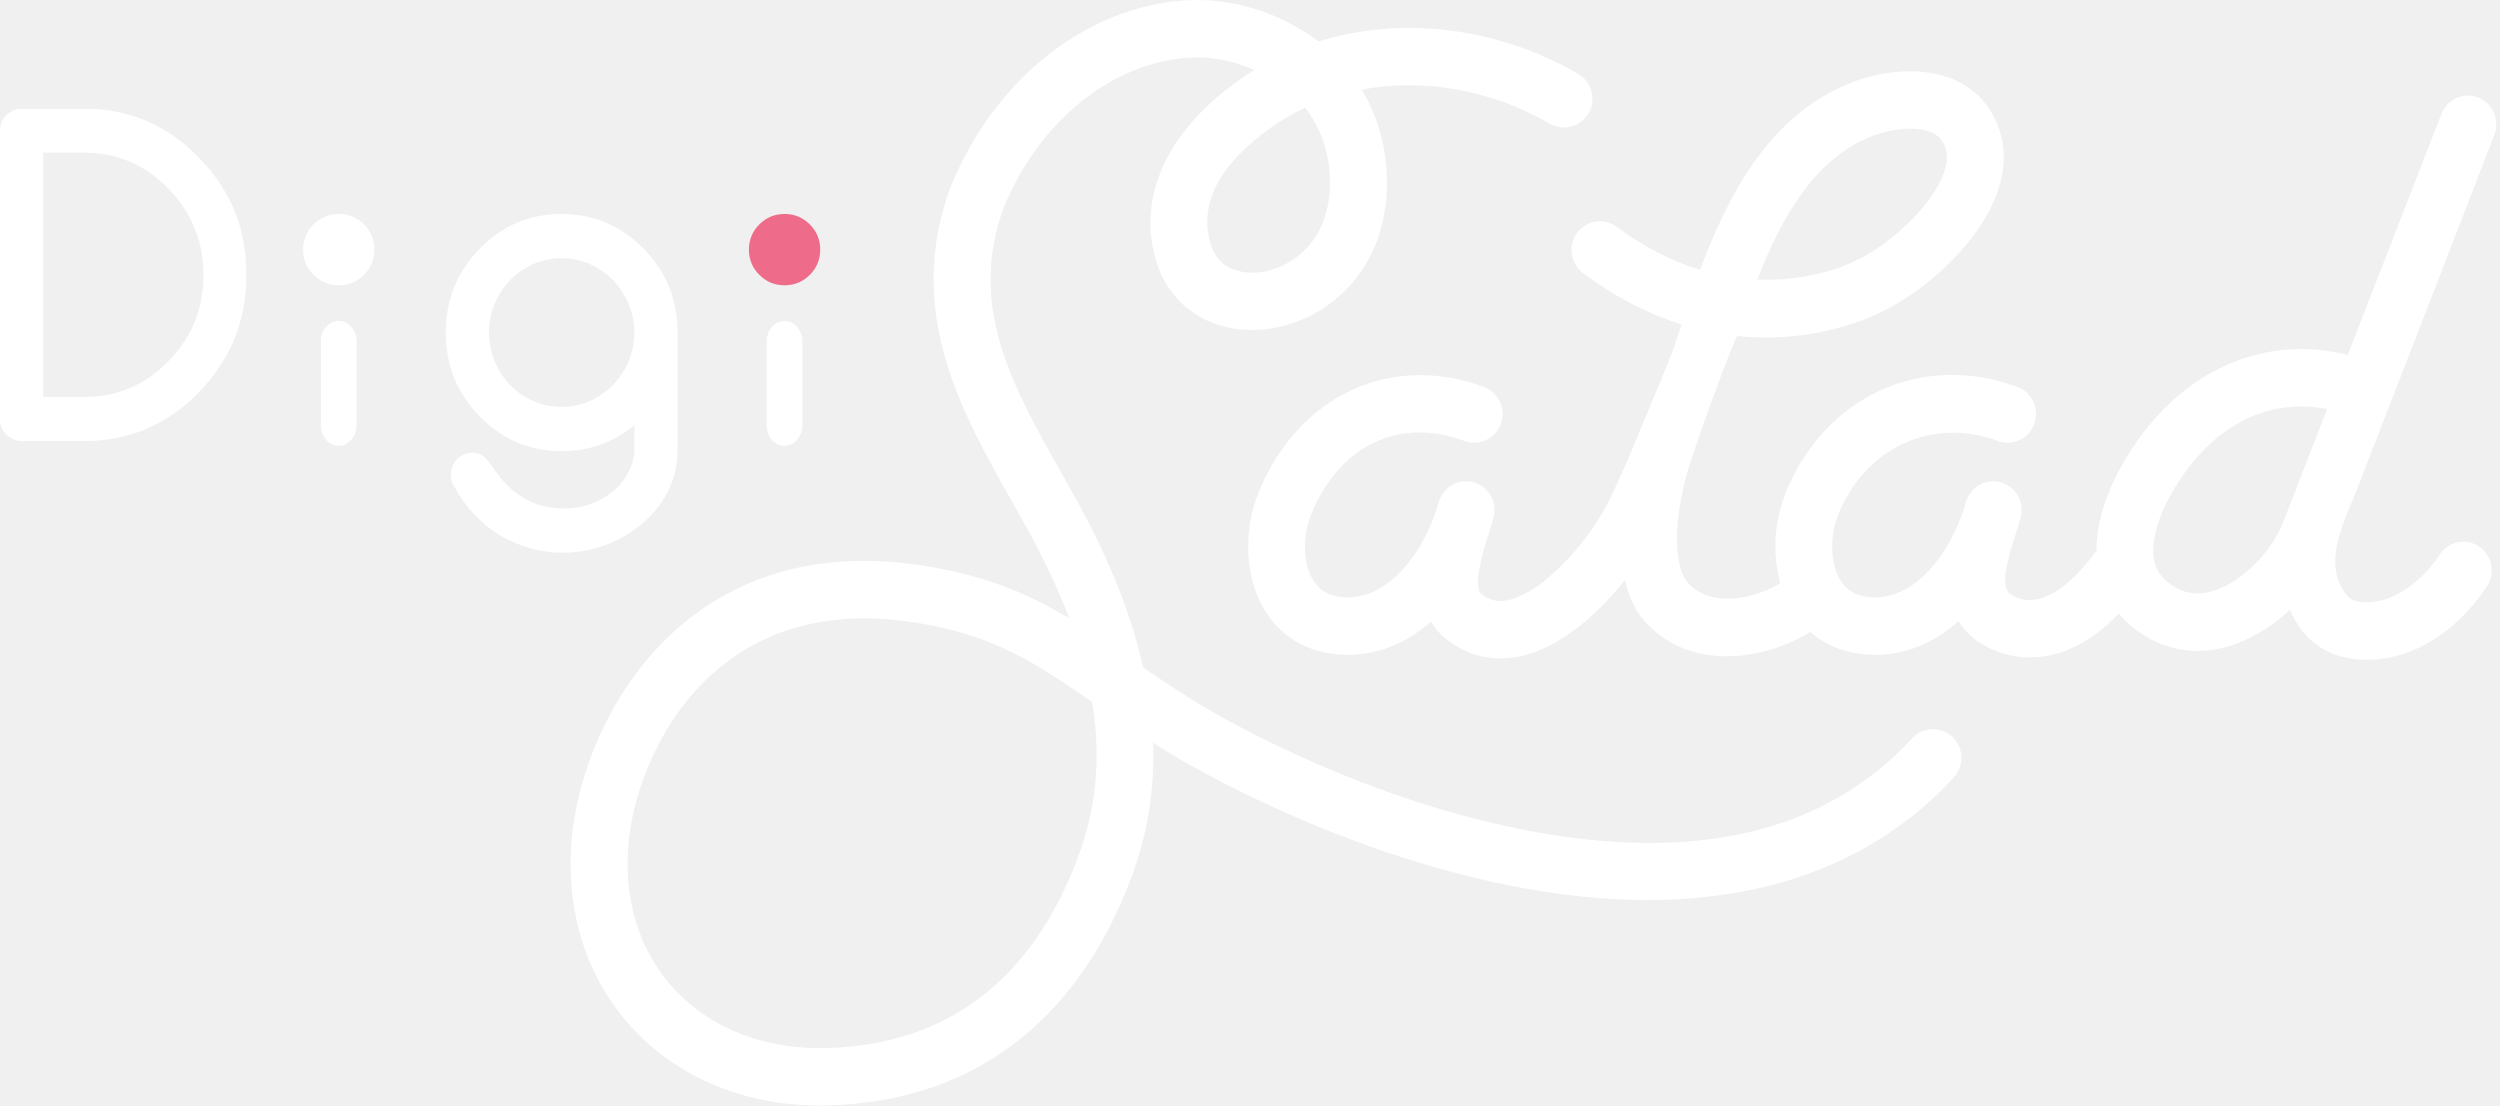
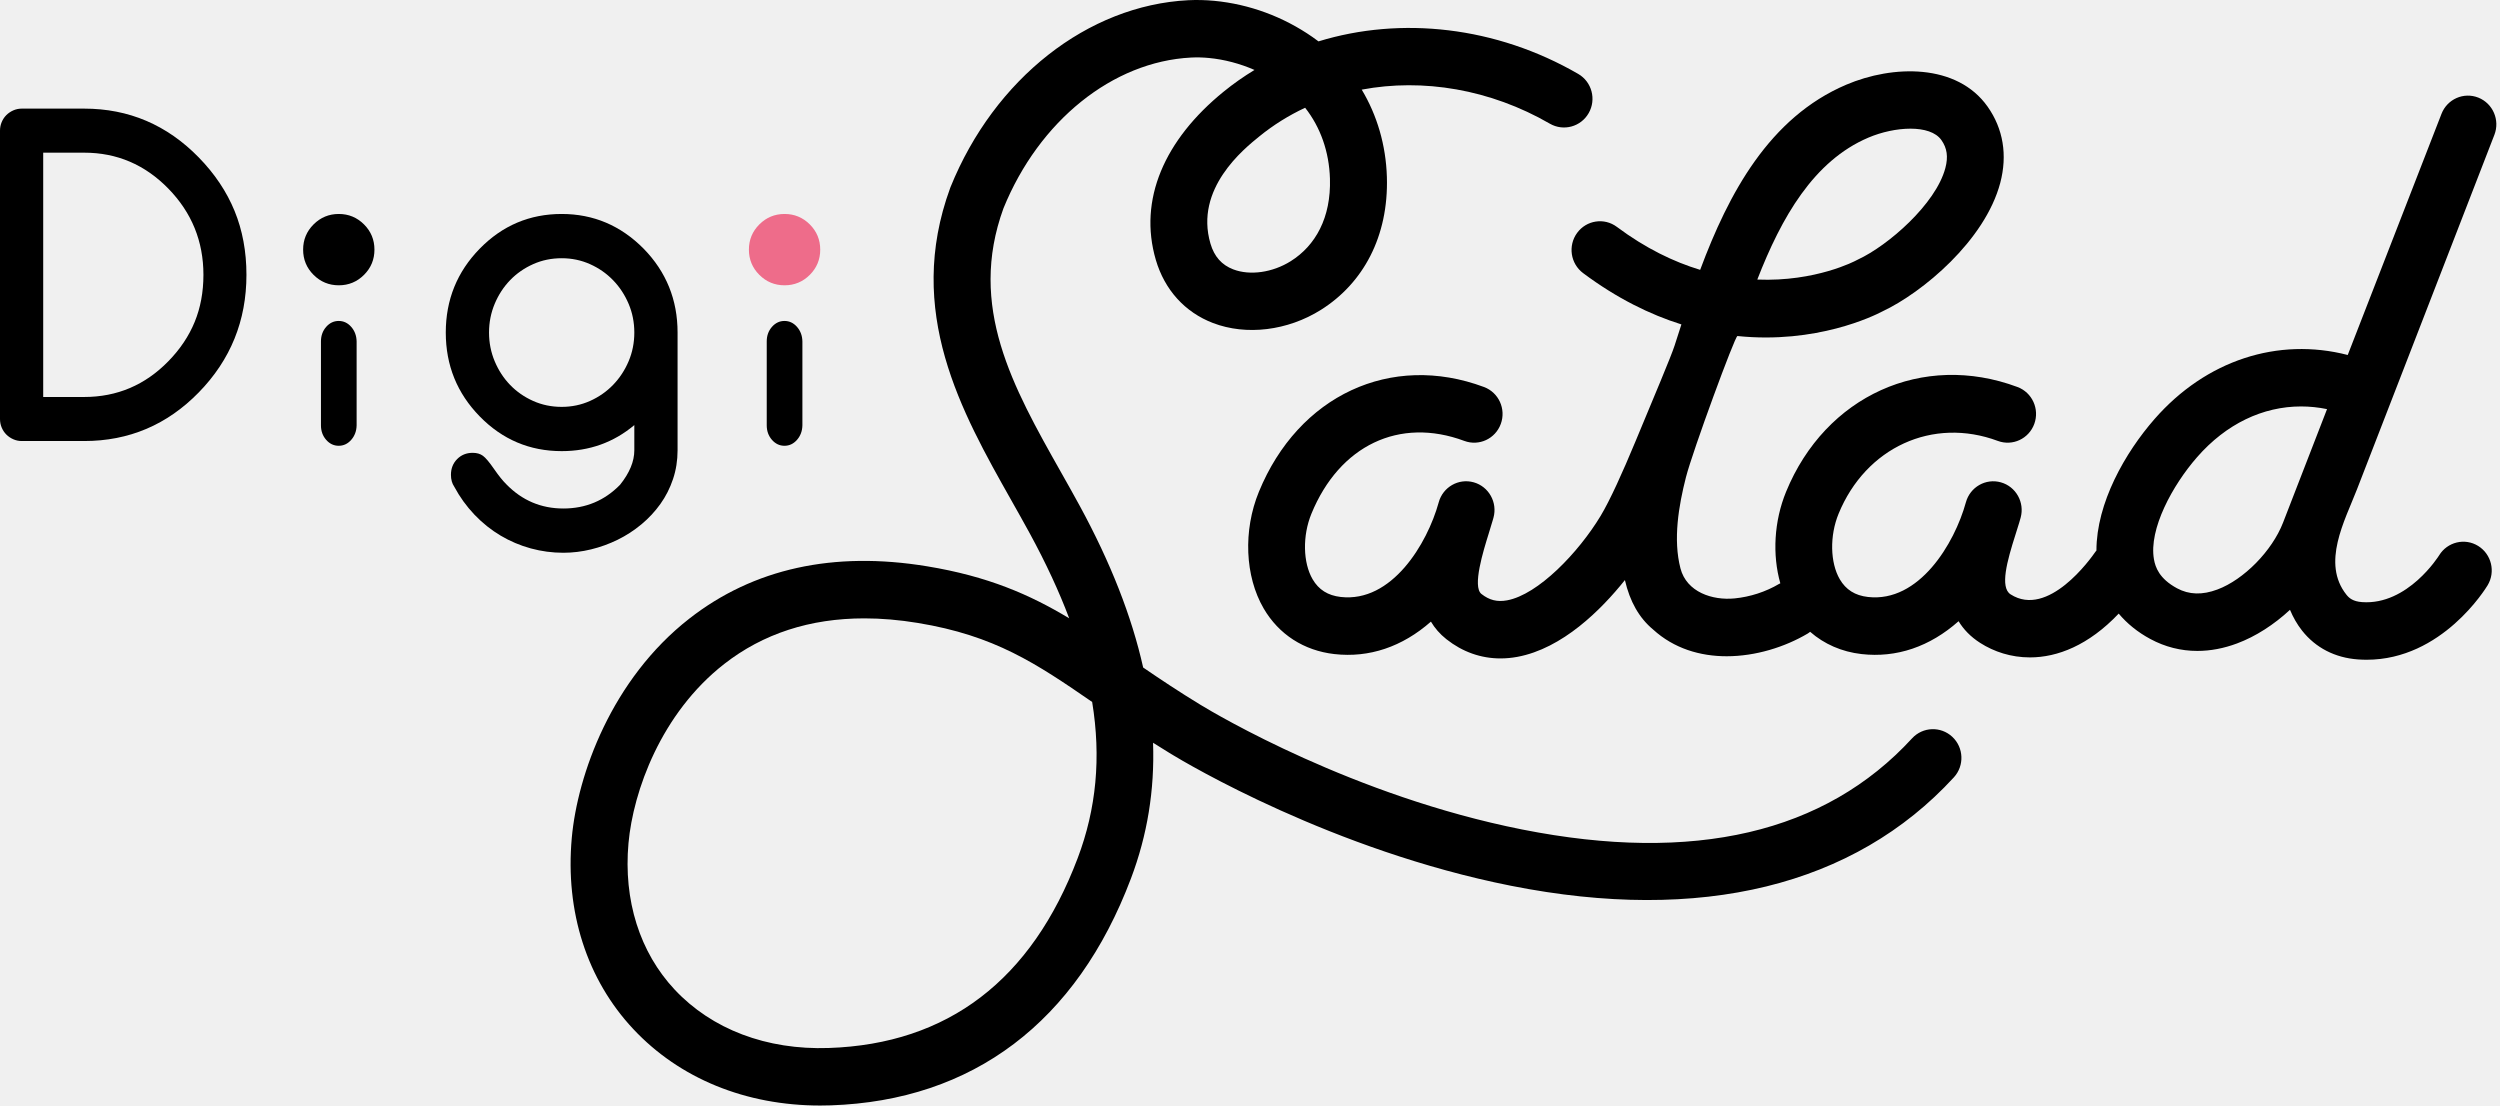
<svg xmlns="http://www.w3.org/2000/svg" width="199" height="88" viewBox="0 0 199 88" fill="none">
-   <path fill-rule="evenodd" clip-rule="evenodd" d="M181.728 41.608C180.856 43.854 178.61 46.139 176.504 46.925C175.301 47.375 174.25 47.343 173.293 46.828C171.877 46.065 171.566 45.15 171.456 44.528C171.026 42.122 172.935 38.621 174.89 36.387C177.204 33.739 180.126 32.353 183.164 32.353C183.85 32.353 184.541 32.424 185.232 32.566C183.258 37.658 181.745 41.564 181.728 41.608ZM148.718 10.957C150.819 10.062 153.638 9.882 154.534 11.148C154.989 11.793 155.086 12.479 154.851 13.374C154.094 16.242 150.289 19.549 147.896 20.657C147.849 20.679 147.802 20.702 147.757 20.727C147.704 20.757 144.541 22.445 139.881 22.253C141.805 17.301 144.366 12.81 148.718 10.957ZM198.553 10.734C199.009 9.559 198.436 8.232 197.274 7.77C196.113 7.309 194.8 7.887 194.343 9.062L186.88 28.257C181.327 26.823 175.598 28.672 171.501 33.356C169.154 36.039 166.875 40.043 166.876 43.824C166.852 43.855 166.824 43.88 166.802 43.913C166.425 44.463 163.033 49.226 160.042 47.31C159.179 46.757 159.762 44.657 160.433 42.553C160.536 42.231 160.633 41.923 160.721 41.631C160.762 41.493 160.803 41.355 160.842 41.21C161.177 39.993 160.472 38.732 159.269 38.394C158.066 38.056 156.819 38.768 156.485 39.985C155.583 43.268 152.76 47.987 148.684 47.518C147.663 47.402 146.932 46.941 146.447 46.11C145.675 44.785 145.635 42.641 146.35 40.897C148.518 35.607 153.849 33.168 159.026 35.097C160.196 35.533 161.498 34.928 161.93 33.742C162.362 32.556 161.762 31.241 160.59 30.805C153.05 27.995 145.305 31.503 142.172 39.145C141.211 41.489 141.07 44.161 141.714 46.433C141.682 46.45 141.649 46.46 141.618 46.478C140.551 47.111 139.303 47.513 138.074 47.633C136.308 47.806 134.257 47.133 133.765 45.244C133.166 42.944 133.623 40.248 134.202 37.986C134.733 35.911 138.109 26.729 138.3 26.748C144.574 27.393 149.137 25.157 149.839 24.789C153.027 23.29 158.007 19.154 159.221 14.553C159.804 12.344 159.456 10.247 158.214 8.489C155.774 5.035 150.67 5.162 146.963 6.741C140.827 9.354 137.597 15.401 135.333 21.48C133.242 20.848 131 19.775 128.701 18.059C127.697 17.308 126.281 17.524 125.538 18.54C124.796 19.556 125.009 20.988 126.015 21.739C128.713 23.754 131.355 25.043 133.84 25.824C133.685 26.301 133.534 26.773 133.384 27.238L133.299 27.504C133.016 28.385 131.653 31.597 130.158 35.199C130.154 35.206 130.151 35.214 130.148 35.222C129.168 37.581 128.154 39.832 127.406 41.071C125.645 43.987 122.437 47.332 119.962 47.787C119.178 47.931 118.549 47.774 117.921 47.278C117.185 46.697 118.073 43.846 118.5 42.476C118.626 42.069 118.746 41.684 118.846 41.333C118.853 41.306 118.86 41.28 118.867 41.255C118.872 41.239 118.876 41.224 118.88 41.209C119.214 39.992 118.51 38.73 117.307 38.392C116.104 38.054 114.857 38.766 114.522 39.983C114.52 39.991 114.518 39.998 114.516 40.006C113.607 43.288 110.789 47.983 106.721 47.518C105.7 47.402 104.968 46.941 104.484 46.11C103.711 44.785 103.672 42.641 104.387 40.897C106.62 35.45 111.398 33.173 116.561 35.097C117.732 35.534 119.033 34.927 119.464 33.742C119.897 32.556 119.296 31.241 118.124 30.805C110.719 28.046 103.354 31.475 100.209 39.144C98.945 42.224 99.094 45.871 100.588 48.433C101.791 50.498 103.789 51.788 106.215 52.064C108.983 52.379 111.622 51.489 113.902 49.481C114.204 49.991 114.607 50.465 115.137 50.883C116.416 51.894 117.884 52.411 119.439 52.411C119.877 52.411 120.322 52.37 120.771 52.288C124.375 51.625 127.459 48.531 129.343 46.174C129.735 47.882 130.48 49.191 131.589 50.112C133.249 51.626 135.335 52.238 137.443 52.238C139.744 52.238 142.072 51.509 143.9 50.427C143.968 50.387 144.024 50.336 144.086 50.291C145.202 51.266 146.597 51.884 148.178 52.064C150.959 52.382 153.613 51.48 155.903 49.448C156.294 50.093 156.85 50.681 157.62 51.174C158.717 51.877 160.08 52.33 161.584 52.33C163.769 52.33 166.25 51.369 168.649 48.843C169.316 49.634 170.152 50.318 171.166 50.864C172.339 51.497 173.602 51.814 174.908 51.814C175.941 51.814 177.004 51.615 178.07 51.217C179.559 50.662 181.01 49.72 182.283 48.541C182.529 49.125 182.842 49.689 183.247 50.201C184.328 51.567 185.866 52.358 187.694 52.491C187.929 52.508 188.16 52.516 188.388 52.516C194.386 52.515 197.864 46.839 198.015 46.588C198.661 45.513 198.323 44.116 197.262 43.457C196.201 42.799 194.811 43.135 194.155 44.205C194.13 44.245 191.662 48.194 188.016 47.928C187.295 47.876 186.987 47.604 186.781 47.346C184.771 44.826 186.641 41.465 187.621 38.938C188.852 35.763 190.083 32.587 191.314 29.412C192.667 25.919 194.02 22.428 195.374 18.936C196.301 16.544 197.229 14.152 198.155 11.76C198.288 11.418 198.421 11.076 198.553 10.734Z" fill="white" />
-   <path fill-rule="evenodd" clip-rule="evenodd" d="M85.787 68.299C82.117 78.016 75.45 83.103 65.969 83.42C61.021 83.589 56.666 81.935 53.705 78.775C50.924 75.806 49.617 71.665 50.028 67.115C50.4 62.99 52.617 56.781 57.642 52.857C60.741 50.438 64.481 49.222 68.8 49.222C70.163 49.222 71.584 49.343 73.059 49.586C79.183 50.592 82.481 52.809 86.936 55.877C87.658 60.297 87.267 64.382 85.787 68.299ZM103.889 8.577C105.111 10.133 105.798 12.069 105.864 14.223C105.958 17.335 104.708 19.556 102.742 20.79C101.296 21.697 99.5 21.952 98.166 21.442C97.247 21.09 96.654 20.42 96.353 19.394C95.065 15.008 99.034 11.84 100.24 10.86C101.363 9.946 102.589 9.185 103.889 8.577ZM152.198 58.775C145.285 66.303 134.842 68.744 121.157 66.026C107.735 63.36 96.769 56.84 95.563 56.105C93.86 55.068 92.387 54.085 90.996 53.135C90.086 49.063 88.408 44.791 85.956 40.281C85.464 39.377 84.954 38.472 84.44 37.562C80.626 30.801 77.023 24.415 79.876 16.58C82.712 9.61 88.571 4.901 94.812 4.581C95.268 4.557 95.746 4.569 96.233 4.616C97.462 4.733 98.699 5.062 99.858 5.568C99.001 6.087 98.177 6.665 97.392 7.304C92.694 11.124 90.597 15.895 92.005 20.691C92.705 23.074 94.321 24.858 96.556 25.713C99.206 26.728 102.494 26.328 105.139 24.668C108.491 22.564 110.54 18.841 110.396 14.084C110.319 11.556 109.62 9.18 108.393 7.135C113.264 6.217 118.631 7.104 123.366 9.844C124.451 10.473 125.838 10.096 126.461 9.001C127.084 7.907 126.71 6.511 125.624 5.883C119.096 2.103 111.525 1.275 104.952 3.294C104.795 3.175 104.636 3.06 104.474 2.947C102.15 1.33 99.449 0.333 96.663 0.067C95.958 -0 95.258 -0.017 94.582 0.017C86.581 0.428 79.155 6.265 75.663 14.889C75.654 14.913 75.645 14.937 75.636 14.961C72.028 24.806 76.527 32.782 80.498 39.82C81 40.709 81.499 41.594 81.98 42.477C83.253 44.818 84.295 47.06 85.108 49.217C81.971 47.33 78.642 45.874 73.79 45.076C66.343 43.852 59.977 45.254 54.866 49.245C48.689 54.068 45.967 61.663 45.513 66.702C44.983 72.575 46.722 77.977 50.409 81.912C54.102 85.856 59.362 88 65.289 88C65.565 88 65.841 87.995 66.12 87.986C77.439 87.608 85.705 81.362 90.025 69.925C91.329 66.474 91.916 62.884 91.783 59.123C92.246 59.417 92.724 59.715 93.218 60.016C94.493 60.793 106.095 67.692 120.28 70.509C135.397 73.51 147.585 70.527 155.526 61.879C156.376 60.952 156.321 59.507 155.402 58.65C154.482 57.793 153.049 57.848 152.198 58.775Z" fill="white" />
+   <path fill-rule="evenodd" clip-rule="evenodd" d="M181.728 41.608C180.856 43.854 178.61 46.139 176.504 46.925C175.301 47.375 174.25 47.343 173.293 46.828C171.877 46.065 171.566 45.15 171.456 44.528C171.026 42.122 172.935 38.621 174.89 36.387C177.204 33.739 180.126 32.353 183.164 32.353C183.85 32.353 184.541 32.424 185.232 32.566C183.258 37.658 181.745 41.564 181.728 41.608ZM148.718 10.957C150.819 10.062 153.638 9.882 154.534 11.148C154.989 11.793 155.086 12.479 154.851 13.374C154.094 16.242 150.289 19.549 147.896 20.657C147.849 20.679 147.802 20.702 147.757 20.727C147.704 20.757 144.541 22.445 139.881 22.253C141.805 17.301 144.366 12.81 148.718 10.957ZM198.553 10.734C199.009 9.559 198.436 8.232 197.274 7.77C196.113 7.309 194.8 7.887 194.343 9.062L186.88 28.257C181.327 26.823 175.598 28.672 171.501 33.356C169.154 36.039 166.875 40.043 166.876 43.824C166.852 43.855 166.824 43.88 166.802 43.913C166.425 44.463 163.033 49.226 160.042 47.31C159.179 46.757 159.762 44.657 160.433 42.553C160.536 42.231 160.633 41.923 160.721 41.631C160.762 41.493 160.803 41.355 160.842 41.21C161.177 39.993 160.472 38.732 159.269 38.394C158.066 38.056 156.819 38.768 156.485 39.985C155.583 43.268 152.76 47.987 148.684 47.518C147.663 47.402 146.932 46.941 146.447 46.11C145.675 44.785 145.635 42.641 146.35 40.897C148.518 35.607 153.849 33.168 159.026 35.097C160.196 35.533 161.498 34.928 161.93 33.742C162.362 32.556 161.762 31.241 160.59 30.805C153.05 27.995 145.305 31.503 142.172 39.145C141.211 41.489 141.07 44.161 141.714 46.433C141.682 46.45 141.649 46.46 141.618 46.478C140.551 47.111 139.303 47.513 138.074 47.633C136.308 47.806 134.257 47.133 133.765 45.244C133.166 42.944 133.623 40.248 134.202 37.986C134.733 35.911 138.109 26.729 138.3 26.748C144.574 27.393 149.137 25.157 149.839 24.789C153.027 23.29 158.007 19.154 159.221 14.553C159.804 12.344 159.456 10.247 158.214 8.489C155.774 5.035 150.67 5.162 146.963 6.741C140.827 9.354 137.597 15.401 135.333 21.48C133.242 20.848 131 19.775 128.701 18.059C127.697 17.308 126.281 17.524 125.538 18.54C124.796 19.556 125.009 20.988 126.015 21.739C128.713 23.754 131.355 25.043 133.84 25.824C133.685 26.301 133.534 26.773 133.384 27.238L133.299 27.504C133.016 28.385 131.653 31.597 130.158 35.199C130.154 35.206 130.151 35.214 130.148 35.222C129.168 37.581 128.154 39.832 127.406 41.071C125.645 43.987 122.437 47.332 119.962 47.787C119.178 47.931 118.549 47.774 117.921 47.278C117.185 46.697 118.073 43.846 118.5 42.476C118.626 42.069 118.746 41.684 118.846 41.333C118.853 41.306 118.86 41.28 118.867 41.255C118.872 41.239 118.876 41.224 118.88 41.209C119.214 39.992 118.51 38.73 117.307 38.392C116.104 38.054 114.857 38.766 114.522 39.983C114.52 39.991 114.518 39.998 114.516 40.006C113.607 43.288 110.789 47.983 106.721 47.518C105.7 47.402 104.968 46.941 104.484 46.11C103.711 44.785 103.672 42.641 104.387 40.897C106.62 35.45 111.398 33.173 116.561 35.097C117.732 35.534 119.033 34.927 119.464 33.742C119.897 32.556 119.296 31.241 118.124 30.805C110.719 28.046 103.354 31.475 100.209 39.144C98.945 42.224 99.094 45.871 100.588 48.433C101.791 50.498 103.789 51.788 106.215 52.064C108.983 52.379 111.622 51.489 113.902 49.481C114.204 49.991 114.607 50.465 115.137 50.883C116.416 51.894 117.884 52.411 119.439 52.411C119.877 52.411 120.322 52.37 120.771 52.288C124.375 51.625 127.459 48.531 129.343 46.174C129.735 47.882 130.48 49.191 131.589 50.112C133.249 51.626 135.335 52.238 137.443 52.238C139.744 52.238 142.072 51.509 143.9 50.427C143.968 50.387 144.024 50.336 144.086 50.291C145.202 51.266 146.597 51.884 148.178 52.064C150.959 52.382 153.613 51.48 155.903 49.448C156.294 50.093 156.85 50.681 157.62 51.174C158.717 51.877 160.08 52.33 161.584 52.33C163.769 52.33 166.25 51.369 168.649 48.843C169.316 49.634 170.152 50.318 171.166 50.864C172.339 51.497 173.602 51.814 174.908 51.814C175.941 51.814 177.004 51.615 178.07 51.217C179.559 50.662 181.01 49.72 182.283 48.541C182.529 49.125 182.842 49.689 183.247 50.201C184.328 51.567 185.866 52.358 187.694 52.491C187.929 52.508 188.16 52.516 188.388 52.516C194.386 52.515 197.864 46.839 198.015 46.588C198.661 45.513 198.323 44.116 197.262 43.457C196.201 42.799 194.811 43.135 194.155 44.205C194.13 44.245 191.662 48.194 188.016 47.928C187.295 47.876 186.987 47.604 186.781 47.346C184.771 44.826 186.641 41.465 187.621 38.938C188.852 35.763 190.083 32.587 191.314 29.412C192.667 25.919 194.02 22.428 195.374 18.936C196.301 16.544 197.229 14.152 198.155 11.76C198.288 11.418 198.421 11.076 198.553 10.734Z" fill="currentColor" />
+   <path fill-rule="evenodd" clip-rule="evenodd" d="M85.787 68.299C82.117 78.016 75.45 83.103 65.969 83.42C61.021 83.589 56.666 81.935 53.705 78.775C50.924 75.806 49.617 71.665 50.028 67.115C50.4 62.99 52.617 56.781 57.642 52.857C60.741 50.438 64.481 49.222 68.8 49.222C70.163 49.222 71.584 49.343 73.059 49.586C79.183 50.592 82.481 52.809 86.936 55.877C87.658 60.297 87.267 64.382 85.787 68.299ZM103.889 8.577C105.111 10.133 105.798 12.069 105.864 14.223C105.958 17.335 104.708 19.556 102.742 20.79C101.296 21.697 99.5 21.952 98.166 21.442C97.247 21.09 96.654 20.42 96.353 19.394C95.065 15.008 99.034 11.84 100.24 10.86C101.363 9.946 102.589 9.185 103.889 8.577ZM152.198 58.775C145.285 66.303 134.842 68.744 121.157 66.026C107.735 63.36 96.769 56.84 95.563 56.105C93.86 55.068 92.387 54.085 90.996 53.135C90.086 49.063 88.408 44.791 85.956 40.281C85.464 39.377 84.954 38.472 84.44 37.562C80.626 30.801 77.023 24.415 79.876 16.58C82.712 9.61 88.571 4.901 94.812 4.581C95.268 4.557 95.746 4.569 96.233 4.616C97.462 4.733 98.699 5.062 99.858 5.568C99.001 6.087 98.177 6.665 97.392 7.304C92.694 11.124 90.597 15.895 92.005 20.691C92.705 23.074 94.321 24.858 96.556 25.713C99.206 26.728 102.494 26.328 105.139 24.668C108.491 22.564 110.54 18.841 110.396 14.084C110.319 11.556 109.62 9.18 108.393 7.135C113.264 6.217 118.631 7.104 123.366 9.844C124.451 10.473 125.838 10.096 126.461 9.001C127.084 7.907 126.71 6.511 125.624 5.883C119.096 2.103 111.525 1.275 104.952 3.294C104.795 3.175 104.636 3.06 104.474 2.947C102.15 1.33 99.449 0.333 96.663 0.067C95.958 -0 95.258 -0.017 94.582 0.017C86.581 0.428 79.155 6.265 75.663 14.889C75.654 14.913 75.645 14.937 75.636 14.961C72.028 24.806 76.527 32.782 80.498 39.82C81 40.709 81.499 41.594 81.98 42.477C83.253 44.818 84.295 47.06 85.108 49.217C81.971 47.33 78.642 45.874 73.79 45.076C66.343 43.852 59.977 45.254 54.866 49.245C48.689 54.068 45.967 61.663 45.513 66.702C44.983 72.575 46.722 77.977 50.409 81.912C54.102 85.856 59.362 88 65.289 88C65.565 88 65.841 87.995 66.12 87.986C77.439 87.608 85.705 81.362 90.025 69.925C91.329 66.474 91.916 62.884 91.783 59.123C92.246 59.417 92.724 59.715 93.218 60.016C94.493 60.793 106.095 67.692 120.28 70.509C135.397 73.51 147.585 70.527 155.526 61.879C156.376 60.952 156.321 59.507 155.402 58.65C154.482 57.793 153.049 57.848 152.198 58.775Z" fill="currentColor" />
  <mask id="mask0_2_22" style="mask-type:luminance" maskUnits="userSpaceOnUse" x="0" y="8" width="20" height="28">
-     <path fill-rule="evenodd" clip-rule="evenodd" d="M0 8.646H19.617V35.106H0V8.646Z" fill="white" />
+     <path fill-rule="evenodd" clip-rule="evenodd" d="M0 8.646H19.617V35.106H0V8.646Z" fill="currentColor" />
  </mask>
-   <g mask="url(#mask0_2_22)">
-     <path fill-rule="evenodd" clip-rule="evenodd" d="M6.7 31.6C9.316 31.6 11.549 30.652 13.4 28.756C14.337 27.797 15.037 26.752 15.499 25.621C15.961 24.492 16.193 23.243 16.193 21.877C16.193 19.208 15.262 16.921 13.4 15.013C11.538 13.106 9.305 12.153 6.7 12.153H3.439V31.6H6.7ZM6.7 8.646C10.252 8.646 13.293 9.942 15.822 12.533C17.092 13.834 18.042 15.254 18.672 16.791C19.302 18.329 19.617 20.024 19.617 21.877C19.617 25.526 18.351 28.646 15.822 31.236C13.304 33.816 10.263 35.106 6.7 35.106H1.727C1.491 35.106 1.267 35.059 1.058 34.965C0.847 34.872 0.664 34.748 0.508 34.593C0.353 34.439 0.228 34.254 0.137 34.039C0.045 33.824 -3.05176e-05 33.595 -3.05176e-05 33.353V10.399C-3.05176e-05 10.157 0.045 9.928 0.137 9.713C0.228 9.498 0.353 9.314 0.508 9.159C0.664 9.005 0.847 8.881 1.058 8.787C1.267 8.694 1.491 8.646 1.727 8.646H6.7Z" fill="white" />
-   </g>
-   <path fill-rule="evenodd" clip-rule="evenodd" d="M25.548 33.855V27.178C25.548 26.723 25.686 26.337 25.962 26.021C26.239 25.706 26.571 25.548 26.961 25.548C27.35 25.548 27.683 25.706 27.959 26.021C28.235 26.337 28.378 26.723 28.387 27.178V33.855C28.378 34.31 28.235 34.695 27.959 35.01C27.683 35.326 27.35 35.484 26.961 35.484C26.571 35.484 26.239 35.326 25.962 35.01C25.686 34.695 25.548 34.31 25.548 33.855Z" fill="white" />
-   <path fill-rule="evenodd" clip-rule="evenodd" d="M61.032 33.855V27.178C61.032 26.723 61.17 26.337 61.446 26.021C61.723 25.706 62.055 25.548 62.445 25.548C62.834 25.548 63.166 25.706 63.443 26.021C63.719 26.337 63.862 26.723 63.871 27.178V33.855C63.862 34.31 63.719 34.695 63.443 35.01C63.166 35.326 62.834 35.484 62.445 35.484C62.055 35.484 61.723 35.326 61.446 35.01C61.17 34.695 61.032 34.31 61.032 33.855Z" fill="white" />
-   <path fill-rule="evenodd" clip-rule="evenodd" d="M44.71 20.555C43.897 20.555 43.139 20.712 42.436 21.027C41.733 21.341 41.124 21.766 40.607 22.299C40.091 22.834 39.682 23.459 39.38 24.178C39.078 24.898 38.927 25.662 38.927 26.471C38.927 27.28 39.078 28.044 39.38 28.763C39.682 29.482 40.091 30.109 40.607 30.642C41.124 31.177 41.733 31.6 42.436 31.915C43.139 32.23 43.897 32.387 44.71 32.387C45.511 32.387 46.264 32.23 46.967 31.915C47.67 31.6 48.282 31.174 48.804 30.634C49.325 30.095 49.737 29.468 50.039 28.755C50.341 28.041 50.492 27.28 50.492 26.471C50.492 25.662 50.341 24.9 50.039 24.187C49.737 23.474 49.325 22.846 48.804 22.308C48.282 21.768 47.67 21.341 46.967 21.027C46.264 20.712 45.511 20.555 44.71 20.555ZM50.492 33.837C48.845 35.219 46.917 35.91 44.71 35.91C42.161 35.91 39.987 34.988 38.186 33.146C36.384 31.303 35.484 29.078 35.484 26.471C35.484 23.864 36.384 21.639 38.186 19.796C39.987 17.953 42.161 17.032 44.71 17.032C47.236 17.032 49.41 17.953 51.234 19.796C53.035 21.639 53.935 23.864 53.935 26.471V35.842C53.935 36.651 53.814 37.416 53.572 38.135C53.331 38.854 52.997 39.514 52.568 40.115C52.139 40.716 51.634 41.258 51.053 41.741C50.47 42.225 49.842 42.632 49.166 42.964C48.491 43.295 47.785 43.551 47.049 43.731C46.313 43.91 45.578 44 44.842 44C43.962 44 43.1 43.885 42.255 43.655C41.409 43.424 40.607 43.084 39.849 42.635C39.092 42.185 38.397 41.629 37.766 40.967C37.134 40.303 36.598 39.562 36.159 38.741C35.983 38.483 35.895 38.168 35.895 37.797C35.895 37.292 36.061 36.873 36.39 36.542C36.719 36.21 37.131 36.045 37.625 36.045C37.955 36.045 38.227 36.123 38.441 36.281C38.655 36.437 38.949 36.786 39.322 37.326C39.695 37.865 40.025 38.275 40.311 38.556C41.563 39.837 43.073 40.477 44.842 40.477C46.621 40.477 48.125 39.848 49.355 38.59C50.113 37.646 50.492 36.73 50.492 35.842V33.837Z" fill="white" />
+   <path fill-rule="evenodd" clip-rule="evenodd" d="M6.7 31.6C9.316 31.6 11.549 30.652 13.4 28.756C14.337 27.797 15.037 26.752 15.499 25.621C15.961 24.492 16.193 23.243 16.193 21.877C16.193 19.208 15.262 16.921 13.4 15.013C11.538 13.106 9.305 12.153 6.7 12.153H3.439V31.6H6.7ZM6.7 8.646C10.252 8.646 13.293 9.942 15.822 12.533C17.092 13.834 18.042 15.254 18.672 16.791C19.302 18.329 19.617 20.024 19.617 21.877C19.617 25.526 18.351 28.646 15.822 31.236C13.304 33.816 10.263 35.106 6.7 35.106H1.727C1.491 35.106 1.267 35.059 1.058 34.965C0.847 34.872 0.664 34.748 0.508 34.593C0.353 34.439 0.228 34.254 0.137 34.039C0.045 33.824 -3.05176e-05 33.595 -3.05176e-05 33.353V10.399C-3.05176e-05 10.157 0.045 9.928 0.137 9.713C0.228 9.498 0.353 9.314 0.508 9.159C0.664 9.005 0.847 8.881 1.058 8.787C1.267 8.694 1.491 8.646 1.727 8.646H6.7Z" fill="currentColor" />
+   <path fill-rule="evenodd" clip-rule="evenodd" d="M25.548 33.855V27.178C25.548 26.723 25.686 26.337 25.962 26.021C26.239 25.706 26.571 25.548 26.961 25.548C27.35 25.548 27.683 25.706 27.959 26.021C28.235 26.337 28.378 26.723 28.387 27.178V33.855C28.378 34.31 28.235 34.695 27.959 35.01C27.683 35.326 27.35 35.484 26.961 35.484C26.571 35.484 26.239 35.326 25.962 35.01C25.686 34.695 25.548 34.31 25.548 33.855Z" fill="currentColor" />
+   <path fill-rule="evenodd" clip-rule="evenodd" d="M61.032 33.855V27.178C61.032 26.723 61.17 26.337 61.446 26.021C61.723 25.706 62.055 25.548 62.445 25.548C62.834 25.548 63.166 25.706 63.443 26.021C63.719 26.337 63.862 26.723 63.871 27.178V33.855C63.862 34.31 63.719 34.695 63.443 35.01C63.166 35.326 62.834 35.484 62.445 35.484C62.055 35.484 61.723 35.326 61.446 35.01C61.17 34.695 61.032 34.31 61.032 33.855Z" fill="currentColor" />
+   <path fill-rule="evenodd" clip-rule="evenodd" d="M44.71 20.555C43.897 20.555 43.139 20.712 42.436 21.027C41.733 21.341 41.124 21.766 40.607 22.299C40.091 22.834 39.682 23.459 39.38 24.178C39.078 24.898 38.927 25.662 38.927 26.471C38.927 27.28 39.078 28.044 39.38 28.763C39.682 29.482 40.091 30.109 40.607 30.642C41.124 31.177 41.733 31.6 42.436 31.915C43.139 32.23 43.897 32.387 44.71 32.387C45.511 32.387 46.264 32.23 46.967 31.915C47.67 31.6 48.282 31.174 48.804 30.634C49.325 30.095 49.737 29.468 50.039 28.755C50.341 28.041 50.492 27.28 50.492 26.471C50.492 25.662 50.341 24.9 50.039 24.187C49.737 23.474 49.325 22.846 48.804 22.308C48.282 21.768 47.67 21.341 46.967 21.027C46.264 20.712 45.511 20.555 44.71 20.555ZM50.492 33.837C48.845 35.219 46.917 35.91 44.71 35.91C42.161 35.91 39.987 34.988 38.186 33.146C36.384 31.303 35.484 29.078 35.484 26.471C35.484 23.864 36.384 21.639 38.186 19.796C39.987 17.953 42.161 17.032 44.71 17.032C47.236 17.032 49.41 17.953 51.234 19.796C53.035 21.639 53.935 23.864 53.935 26.471V35.842C53.935 36.651 53.814 37.416 53.572 38.135C53.331 38.854 52.997 39.514 52.568 40.115C52.139 40.716 51.634 41.258 51.053 41.741C50.47 42.225 49.842 42.632 49.166 42.964C48.491 43.295 47.785 43.551 47.049 43.731C46.313 43.91 45.578 44 44.842 44C43.962 44 43.1 43.885 42.255 43.655C41.409 43.424 40.607 43.084 39.849 42.635C39.092 42.185 38.397 41.629 37.766 40.967C37.134 40.303 36.598 39.562 36.159 38.741C35.983 38.483 35.895 38.168 35.895 37.797C35.895 37.292 36.061 36.873 36.39 36.542C36.719 36.21 37.131 36.045 37.625 36.045C37.955 36.045 38.227 36.123 38.441 36.281C38.655 36.437 38.949 36.786 39.322 37.326C39.695 37.865 40.025 38.275 40.311 38.556C41.563 39.837 43.073 40.477 44.842 40.477C46.621 40.477 48.125 39.848 49.355 38.59C50.113 37.646 50.492 36.73 50.492 35.842V33.837Z" fill="currentColor" />
  <path fill-rule="evenodd" clip-rule="evenodd" d="M65.29 19.871C65.29 20.656 65.014 21.325 64.46 21.879C63.906 22.432 63.236 22.71 62.452 22.71C61.667 22.71 60.998 22.432 60.444 21.879C59.889 21.325 59.613 20.656 59.613 19.871C59.613 19.086 59.889 18.418 60.444 17.863C60.998 17.31 61.667 17.032 62.452 17.032C63.236 17.032 63.906 17.31 64.46 17.863C65.014 18.418 65.29 19.086 65.29 19.871Z" fill="#EE6C8A" />
-   <path fill-rule="evenodd" clip-rule="evenodd" d="M29.806 19.871C29.806 20.656 29.53 21.325 28.976 21.879C28.422 22.432 27.752 22.71 26.968 22.71C26.183 22.71 25.515 22.432 24.96 21.879C24.405 21.325 24.129 20.656 24.129 19.871C24.129 19.086 24.405 18.418 24.96 17.863C25.515 17.31 26.183 17.032 26.968 17.032C27.752 17.032 28.422 17.31 28.976 17.863C29.53 18.418 29.806 19.086 29.806 19.871Z" fill="white" />
+   <path fill-rule="evenodd" clip-rule="evenodd" d="M29.806 19.871C29.806 20.656 29.53 21.325 28.976 21.879C28.422 22.432 27.752 22.71 26.968 22.71C26.183 22.71 25.515 22.432 24.96 21.879C24.405 21.325 24.129 20.656 24.129 19.871C24.129 19.086 24.405 18.418 24.96 17.863C25.515 17.31 26.183 17.032 26.968 17.032C27.752 17.032 28.422 17.31 28.976 17.863C29.53 18.418 29.806 19.086 29.806 19.871Z" fill="currentColor" />
</svg>
